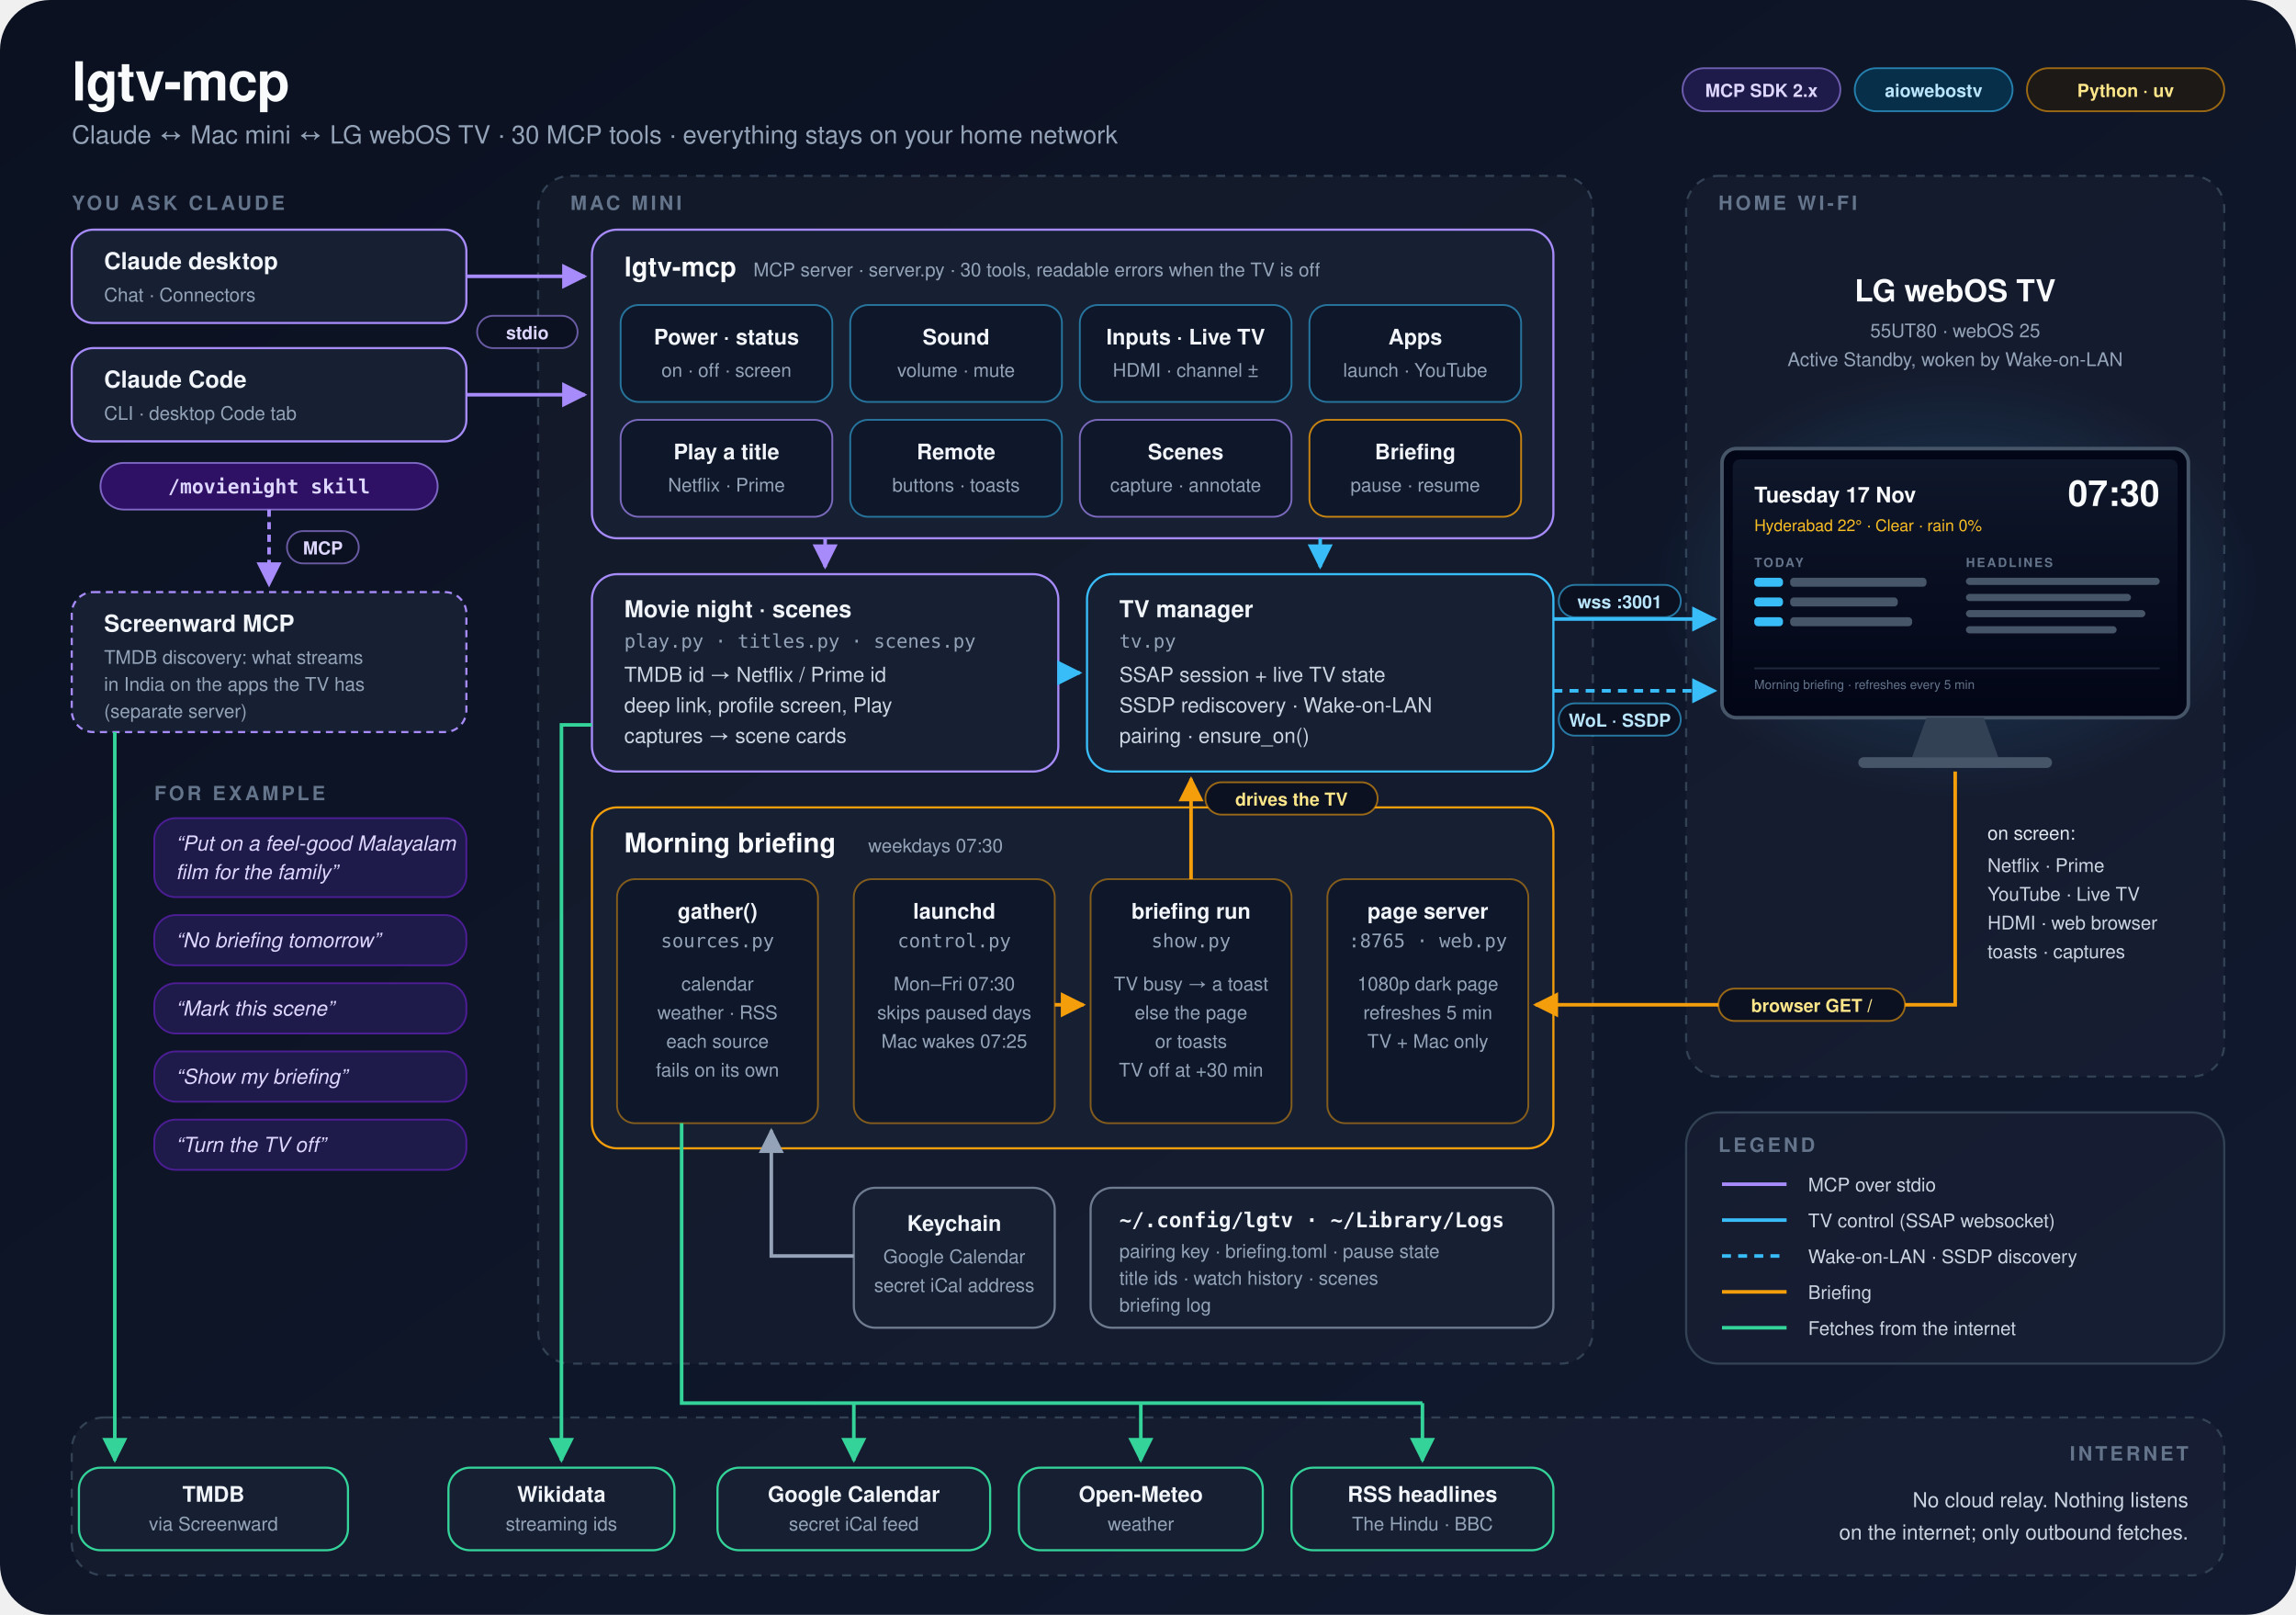
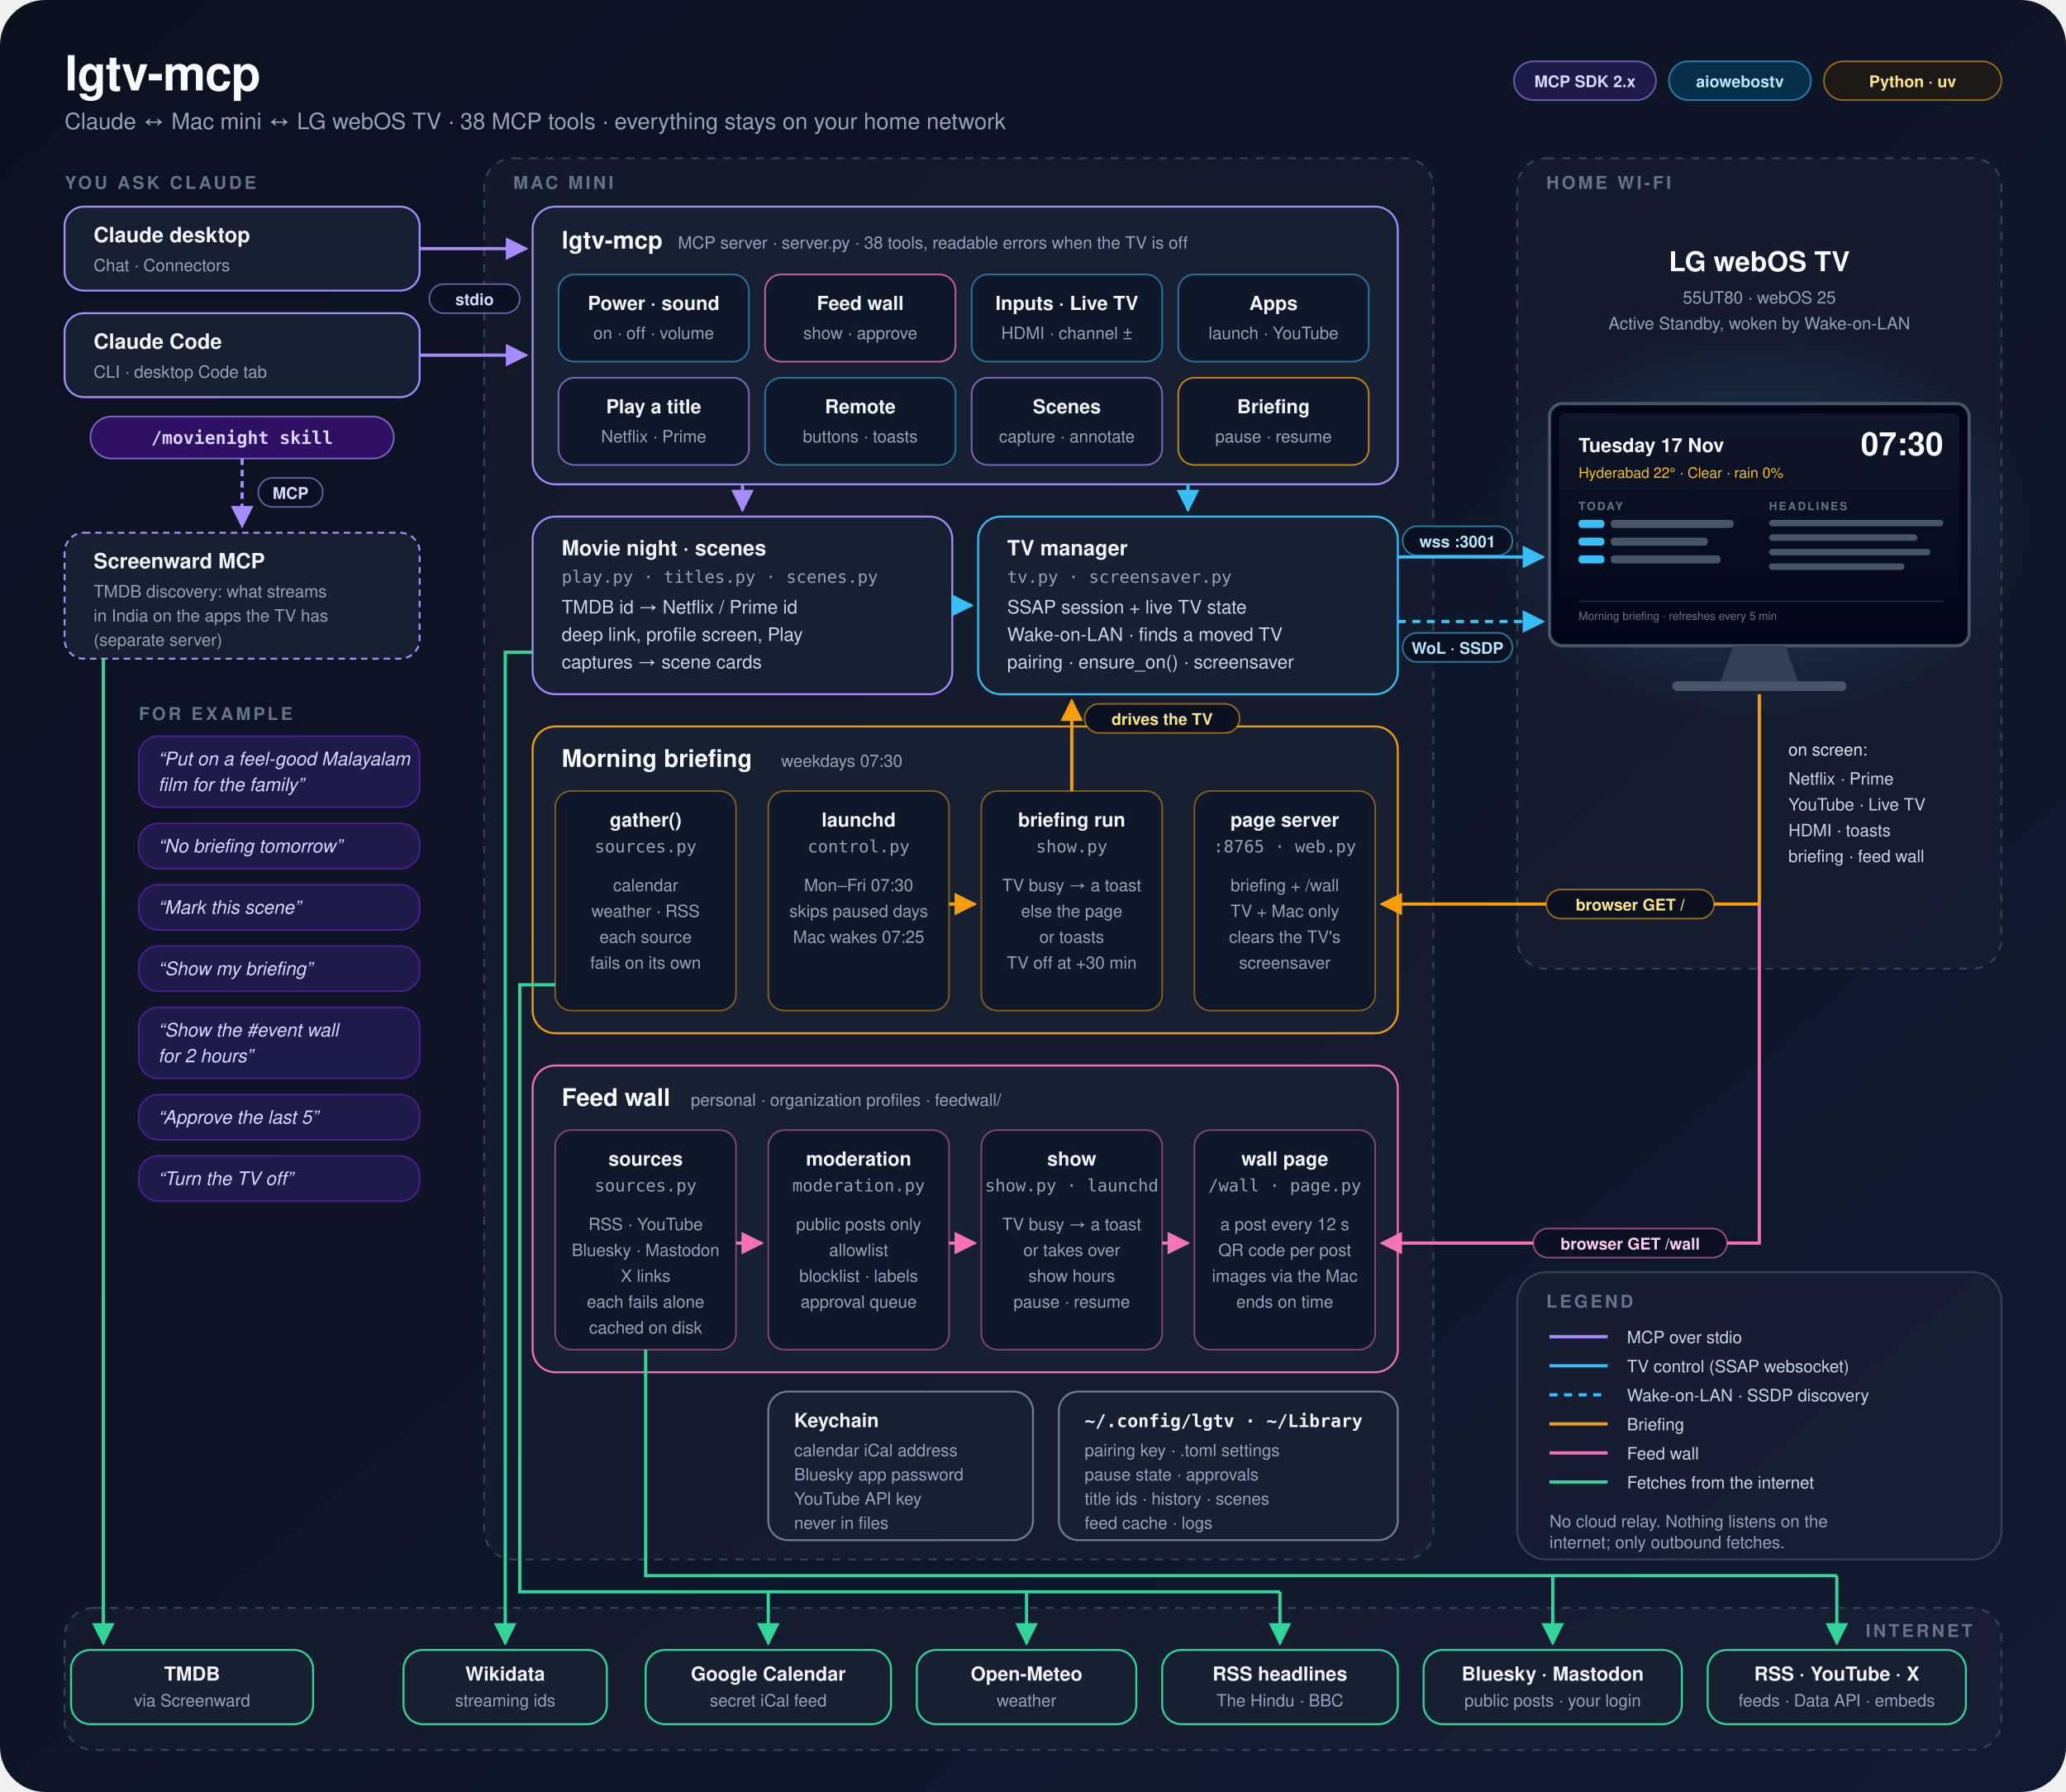
- <svg xmlns="http://www.w3.org/2000/svg" viewBox="0 0 1280 900" width="1280" height="900" role="img" aria-labelledby="title desc">
+ <svg xmlns="http://www.w3.org/2000/svg" viewBox="0 0 1280 1110" width="1280" height="1110" role="img" aria-labelledby="title desc">
  <defs>
    <linearGradient id="bg" x1="0" y1="0" x2="1" y2="1">
      <stop offset="0" stop-color="#0b1120" />
      <stop offset="1" stop-color="#111a30" />
    </linearGradient>
    <linearGradient id="screen" x1="0" y1="0" x2="0" y2="1">
      <stop offset="0" stop-color="#0f172a" />
      <stop offset="1" stop-color="#020617" />
    </linearGradient>
    <radialGradient id="glow" cx="0.5" cy="0.5" r="0.5">
      <stop offset="0" stop-color="#38bdf8" stop-opacity="0.22" />
      <stop offset="1" stop-color="#38bdf8" stop-opacity="0" />
    </radialGradient>
    <marker id="aV" viewBox="0 0 10 10" refX="9" refY="5" markerWidth="7" markerHeight="7" orient="auto-start-reverse">
      <path d="M0 0 L10 5 L0 10 z" fill="#a78bfa" />
    </marker>
    <marker id="aB" viewBox="0 0 10 10" refX="9" refY="5" markerWidth="7" markerHeight="7" orient="auto-start-reverse">
      <path d="M0 0 L10 5 L0 10 z" fill="#38bdf8" />
    </marker>
    <marker id="aA" viewBox="0 0 10 10" refX="9" refY="5" markerWidth="7" markerHeight="7" orient="auto-start-reverse">
      <path d="M0 0 L10 5 L0 10 z" fill="#f59e0b" />
    </marker>
    <marker id="aG" viewBox="0 0 10 10" refX="9" refY="5" markerWidth="7" markerHeight="7" orient="auto-start-reverse">
      <path d="M0 0 L10 5 L0 10 z" fill="#34d399" />
    </marker>
-     <marker id="aS" viewBox="0 0 10 10" refX="9" refY="5" markerWidth="7" markerHeight="7" orient="auto-start-reverse">
-       <path d="M0 0 L10 5 L0 10 z" fill="#94a3b8" />
+     <marker id="aP" viewBox="0 0 10 10" refX="9" refY="5" markerWidth="7" markerHeight="7" orient="auto-start-reverse">
+       <path d="M0 0 L10 5 L0 10 z" fill="#f472b6" />
    </marker>
    <style>
      text { font-family: -apple-system, BlinkMacSystemFont, "Segoe UI", Helvetica, Arial, sans-serif; fill: #e2e8f0; }
      .h1 { font-size: 30px; font-weight: 700; fill: #f8fafc; letter-spacing: -0.5px; }
      .sub { font-size: 14px; fill: #94a3b8; }
      .zone { font-size: 11px; font-weight: 700; letter-spacing: 1.6px; fill: #64748b; }
      .bt { font-size: 15px; font-weight: 700; fill: #f8fafc; }
      .ct { font-size: 13px; font-weight: 650; fill: #f1f5f9; }
      .st { font-size: 12px; font-weight: 650; fill: #f1f5f9; }
      .ln { font-size: 11.5px; fill: #cbd5e1; }
      .sm { font-size: 10.5px; fill: #94a3b8; }
      .mono { font-family: ui-monospace, SFMono-Regular, Menlo, Consolas, monospace; }
      .pill { font-size: 10px; font-weight: 600; }
      .say { font-size: 11.5px; fill: #ddd6fe; font-style: italic; }
      .card { fill: #172033; stroke-width: 1.2; }
      .panel { fill: #ffffff; fill-opacity: 0.025; stroke: #334155; stroke-width: 1.2; stroke-dasharray: 5 5; }
    </style>
  </defs>
-   <rect width="1280" height="900" rx="28" fill="url(#bg)" />
+   <rect width="1280" height="1110" rx="28" fill="url(#bg)" />
  <text class="h1" x="40" y="56">lgtv-mcp</text>
-   <text class="sub" x="40" y="80">Claude ↔ Mac mini ↔ LG webOS TV · 30 MCP tools · everything stays on your home network</text>
+   <text class="sub" x="40" y="80">Claude ↔ Mac mini ↔ LG webOS TV · 38 MCP tools · everything stays on your home network</text>
  <g class="pill">
    <rect x="938" y="38" width="88" height="24" rx="12" fill="#1e1b4b" stroke="#a78bfa" stroke-opacity="0.6" />
    <text x="982" y="54" text-anchor="middle" style="fill:#ddd6fe">MCP SDK 2.x</text>
    <rect x="1034" y="38" width="88" height="24" rx="12" fill="#082f49" stroke="#38bdf8" stroke-opacity="0.6" />
    <text x="1078" y="54" text-anchor="middle" style="fill:#bae6fd">aiowebostv</text>
    <rect x="1130" y="38" width="110" height="24" rx="12" fill="#1c1917" stroke="#f59e0b" stroke-opacity="0.6" />
    <text x="1185" y="54" text-anchor="middle" style="fill:#fde68a">Python · uv</text>
  </g>
  <text class="zone" x="40" y="117">YOU ASK CLAUDE</text>
-   <rect class="panel" x="300" y="98" width="588" height="662" rx="18" />
+   <rect class="panel" x="300" y="98" width="588" height="868" rx="18" />
  <text class="zone" x="318" y="117">MAC MINI</text>
  <rect class="panel" x="940" y="98" width="300" height="502" rx="18" />
  <text class="zone" x="958" y="117">HOME WI-FI</text>
-   <rect class="panel" x="40" y="790" width="1200" height="88" rx="18" />
-   <text class="zone" x="1220" y="814" text-anchor="end">INTERNET</text>
+   <rect class="panel" x="40" y="996" width="1200" height="88" rx="18" />
+   <text class="zone" x="1222" y="1014" text-anchor="end">INTERNET</text>
  <rect class="card" x="40" y="128" width="220" height="52" rx="12" stroke="#a78bfa" />
  <text class="ct" x="58" y="150">Claude desktop</text>
  <text class="sm" x="58" y="168">Chat · Connectors</text>
  <rect class="card" x="40" y="194" width="220" height="52" rx="12" stroke="#a78bfa" />
  <text class="ct" x="58" y="216">Claude Code</text>
  <text class="sm" x="58" y="234">CLI · desktop Code tab</text>
  <rect x="56" y="258" width="188" height="26" rx="13" fill="#2e1065" stroke="#a78bfa" stroke-opacity="0.7" />
  <text class="pill mono" x="150" y="275" text-anchor="middle" style="fill:#ddd6fe;font-size:11px">/movienight skill</text>
  <rect class="card" x="40" y="330" width="220" height="78" rx="12" stroke="#a78bfa" stroke-dasharray="4 3" />
  <text class="ct" x="58" y="352">Screenward MCP</text>
  <text class="sm" x="58" y="370">TMDB discovery: what streams</text>
  <text class="sm" x="58" y="385">in India on the apps the TV has</text>
  <text class="sm" x="58" y="400">(separate server)</text>
  <text class="zone" x="86" y="446">FOR EXAMPLE</text>
  <g>
    <rect x="86" y="456" width="174" height="44" rx="12" fill="#1e1b4b" stroke="#4c1d95" />
    <text class="say" x="98" y="474">“Put on a feel-good Malayalam</text>
    <text class="say" x="98" y="490">film for the family”</text>
    <rect x="86" y="510" width="174" height="28" rx="12" fill="#1e1b4b" stroke="#4c1d95" />
    <text class="say" x="98" y="528">“No briefing tomorrow”</text>
    <rect x="86" y="548" width="174" height="28" rx="12" fill="#1e1b4b" stroke="#4c1d95" />
    <text class="say" x="98" y="566">“Mark this scene”</text>
    <rect x="86" y="586" width="174" height="28" rx="12" fill="#1e1b4b" stroke="#4c1d95" />
    <text class="say" x="98" y="604">“Show my briefing”</text>
-     <rect x="86" y="624" width="174" height="28" rx="12" fill="#1e1b4b" stroke="#4c1d95" />
-     <text class="say" x="98" y="642">“Turn the TV off”</text>
+     <rect x="86" y="624" width="174" height="44" rx="12" fill="#1e1b4b" stroke="#4c1d95" />
+     <text class="say" x="98" y="642">“Show the #event wall</text>
+     <text class="say" x="98" y="658">for 2 hours”</text>
+     <rect x="86" y="678" width="174" height="28" rx="12" fill="#1e1b4b" stroke="#4c1d95" />
+     <text class="say" x="98" y="696">“Approve the last 5”</text>
+     <rect x="86" y="716" width="174" height="28" rx="12" fill="#1e1b4b" stroke="#4c1d95" />
+     <text class="say" x="98" y="734">“Turn the TV off”</text>
  </g>
  <rect class="card" x="330" y="128" width="536" height="172" rx="14" stroke="#a78bfa" stroke-width="1.6" />
  <text class="bt" x="348" y="154">lgtv-mcp</text>
-   <text class="sm" x="420" y="154">MCP server · server.py · 30 tools, readable errors when the TV is off</text>
+   <text class="sm" x="420" y="154">MCP server · server.py · 38 tools, readable errors when the TV is off</text>
  <g text-anchor="middle">
    <g>
      <rect x="346" y="170" width="118" height="54" rx="10" fill="#0f172a" stroke="#38bdf8" stroke-opacity="0.55" />
-       <text class="st" x="405" y="192">Power · status</text>
-       <text class="sm" x="405" y="210">on · off · screen</text>
-       <rect x="474" y="170" width="118" height="54" rx="10" fill="#0f172a" stroke="#38bdf8" stroke-opacity="0.55" />
-       <text class="st" x="533" y="192">Sound</text>
-       <text class="sm" x="533" y="210">volume · mute</text>
+       <text class="st" x="405" y="192">Power · sound</text>
+       <text class="sm" x="405" y="210">on · off · volume</text>
+       <rect x="474" y="170" width="118" height="54" rx="10" fill="#0f172a" stroke="#f472b6" stroke-opacity="0.8" />
+       <text class="st" x="533" y="192">Feed wall</text>
+       <text class="sm" x="533" y="210">show · approve</text>
      <rect x="602" y="170" width="118" height="54" rx="10" fill="#0f172a" stroke="#38bdf8" stroke-opacity="0.55" />
      <text class="st" x="661" y="192">Inputs · Live TV</text>
      <text class="sm" x="661" y="210">HDMI · channel ±</text>
      <rect x="730" y="170" width="118" height="54" rx="10" fill="#0f172a" stroke="#38bdf8" stroke-opacity="0.55" />
      <text class="st" x="789" y="192">Apps</text>
      <text class="sm" x="789" y="210">launch · YouTube</text>
    </g>
    <g>
      <rect x="346" y="234" width="118" height="54" rx="10" fill="#0f172a" stroke="#a78bfa" stroke-opacity="0.7" />
      <text class="st" x="405" y="256">Play a title</text>
      <text class="sm" x="405" y="274">Netflix · Prime</text>
      <rect x="474" y="234" width="118" height="54" rx="10" fill="#0f172a" stroke="#38bdf8" stroke-opacity="0.55" />
      <text class="st" x="533" y="256">Remote</text>
      <text class="sm" x="533" y="274">buttons · toasts</text>
      <rect x="602" y="234" width="118" height="54" rx="10" fill="#0f172a" stroke="#a78bfa" stroke-opacity="0.7" />
      <text class="st" x="661" y="256">Scenes</text>
      <text class="sm" x="661" y="274">capture · annotate</text>
      <rect x="730" y="234" width="118" height="54" rx="10" fill="#0f172a" stroke="#f59e0b" stroke-opacity="0.8" />
      <text class="st" x="789" y="256">Briefing</text>
      <text class="sm" x="789" y="274">pause · resume</text>
    </g>
  </g>
  <rect class="card" x="330" y="320" width="260" height="110" rx="14" stroke="#a78bfa" />
  <text class="ct" x="348" y="344">Movie night · scenes</text>
  <text class="sm mono" x="348" y="361">play.py · titles.py · scenes.py</text>
  <text class="ln" x="348" y="380">TMDB id → Netflix / Prime id</text>
  <text class="ln" x="348" y="397">deep link, profile screen, Play</text>
  <text class="ln" x="348" y="414">captures → scene cards</text>
  <rect class="card" x="606" y="320" width="260" height="110" rx="14" stroke="#38bdf8" stroke-width="1.6" />
  <text class="ct" x="624" y="344">TV manager</text>
-   <text class="sm mono" x="624" y="361">tv.py</text>
+   <text class="sm mono" x="624" y="361">tv.py · screensaver.py</text>
  <text class="ln" x="624" y="380">SSAP session + live TV state</text>
-   <text class="ln" x="624" y="397">SSDP rediscovery · Wake-on-LAN</text>
-   <text class="ln" x="624" y="414">pairing · ensure_on()</text>
+   <text class="ln" x="624" y="397">Wake-on-LAN · finds a moved TV</text>
+   <text class="ln" x="624" y="414">pairing · ensure_on() · screensaver</text>
  <rect class="card" x="330" y="450" width="536" height="190" rx="14" stroke="#f59e0b" stroke-width="1.6" />
  <text class="bt" x="348" y="475">Morning briefing</text>
  <text class="sm" x="484" y="475">weekdays 07:30</text>
  <g text-anchor="middle">
    <rect x="344" y="490" width="112" height="136" rx="10" fill="#0f172a" stroke="#f59e0b" stroke-opacity="0.5" />
    <text class="st" x="400" y="512">gather()</text>
    <text class="sm mono" x="400" y="528">sources.py</text>
    <text class="sm" x="400" y="552">calendar</text>
    <text class="sm" x="400" y="568">weather · RSS</text>
    <text class="sm" x="400" y="584">each source</text>
    <text class="sm" x="400" y="600">fails on its own</text>
    <rect x="476" y="490" width="112" height="136" rx="10" fill="#0f172a" stroke="#f59e0b" stroke-opacity="0.5" />
    <text class="st" x="532" y="512">launchd</text>
    <text class="sm mono" x="532" y="528">control.py</text>
    <text class="sm" x="532" y="552">Mon–Fri 07:30</text>
    <text class="sm" x="532" y="568">skips paused days</text>
    <text class="sm" x="532" y="584">Mac wakes 07:25</text>
    <rect x="608" y="490" width="112" height="136" rx="10" fill="#0f172a" stroke="#f59e0b" stroke-opacity="0.5" />
    <text class="st" x="664" y="512">briefing run</text>
    <text class="sm mono" x="664" y="528">show.py</text>
    <text class="sm" x="664" y="552">TV busy → a toast</text>
    <text class="sm" x="664" y="568">else the page</text>
    <text class="sm" x="664" y="584">or toasts</text>
    <text class="sm" x="664" y="600">TV off at +30 min</text>
    <rect x="740" y="490" width="112" height="136" rx="10" fill="#0f172a" stroke="#f59e0b" stroke-opacity="0.5" />
    <text class="st" x="796" y="512">page server</text>
    <text class="sm mono" x="796" y="528">:8765 · web.py</text>
-     <text class="sm" x="796" y="552">1080p dark page</text>
-     <text class="sm" x="796" y="568">refreshes 5 min</text>
-     <text class="sm" x="796" y="584">TV + Mac only</text>
-   </g>
-   <rect class="card" x="476" y="662" width="112" height="78" rx="12" stroke="#94a3b8" stroke-opacity="0.7" />
-   <text class="st" x="532" y="686" text-anchor="middle">Keychain</text>
-   <text class="sm" x="532" y="704" text-anchor="middle">Google Calendar</text>
-   <text class="sm" x="532" y="720" text-anchor="middle">secret iCal address</text>
-   <rect class="card" x="608" y="662" width="258" height="78" rx="12" stroke="#94a3b8" stroke-opacity="0.7" />
-   <text class="st mono" x="624" y="684" style="font-size:11.5px">~/.config/lgtv · ~/Library/Logs</text>
-   <text class="sm" x="624" y="701">pairing key · briefing.toml · pause state</text>
-   <text class="sm" x="624" y="716">title ids · watch history · scenes</text>
-   <text class="sm" x="624" y="731">briefing log</text>
+     <text class="sm" x="796" y="552">briefing + /wall</text>
+     <text class="sm" x="796" y="568">TV + Mac only</text>
+     <text class="sm" x="796" y="584">clears the TV's</text>
+     <text class="sm" x="796" y="600">screensaver</text>
+   </g>
+   <rect class="card" x="330" y="660" width="536" height="190" rx="14" stroke="#f472b6" stroke-width="1.6" />
+   <text class="bt" x="348" y="685">Feed wall</text>
+   <text class="sm" x="428" y="685">personal · organization profiles · feedwall/</text>
+   <g text-anchor="middle">
+     <rect x="344" y="700" width="112" height="136" rx="10" fill="#0f172a" stroke="#f472b6" stroke-opacity="0.5" />
+     <text class="st" x="400" y="722">sources</text>
+     <text class="sm mono" x="400" y="738">sources.py</text>
+     <text class="sm" x="400" y="762">RSS · YouTube</text>
+     <text class="sm" x="400" y="778">Bluesky · Mastodon</text>
+     <text class="sm" x="400" y="794">X links</text>
+     <text class="sm" x="400" y="810">each fails alone</text>
+     <text class="sm" x="400" y="826">cached on disk</text>
+     <rect x="476" y="700" width="112" height="136" rx="10" fill="#0f172a" stroke="#f472b6" stroke-opacity="0.5" />
+     <text class="st" x="532" y="722">moderation</text>
+     <text class="sm mono" x="532" y="738">moderation.py</text>
+     <text class="sm" x="532" y="762">public posts only</text>
+     <text class="sm" x="532" y="778">allowlist</text>
+     <text class="sm" x="532" y="794">blocklist · labels</text>
+     <text class="sm" x="532" y="810">approval queue</text>
+     <rect x="608" y="700" width="112" height="136" rx="10" fill="#0f172a" stroke="#f472b6" stroke-opacity="0.5" />
+     <text class="st" x="664" y="722">show</text>
+     <text class="sm mono" x="664" y="738">show.py · launchd</text>
+     <text class="sm" x="664" y="762">TV busy → a toast</text>
+     <text class="sm" x="664" y="778">or takes over</text>
+     <text class="sm" x="664" y="794">show hours</text>
+     <text class="sm" x="664" y="810">pause · resume</text>
+     <rect x="740" y="700" width="112" height="136" rx="10" fill="#0f172a" stroke="#f472b6" stroke-opacity="0.5" />
+     <text class="st" x="796" y="722">wall page</text>
+     <text class="sm mono" x="796" y="738">/wall · page.py</text>
+     <text class="sm" x="796" y="762">a post every 12 s</text>
+     <text class="sm" x="796" y="778">QR code per post</text>
+     <text class="sm" x="796" y="794">images via the Mac</text>
+     <text class="sm" x="796" y="810">ends on time</text>
+   </g>
+   <rect class="card" x="476" y="862" width="164" height="92" rx="12" stroke="#94a3b8" stroke-opacity="0.7" />
+   <text class="st" x="492" y="884">Keychain</text>
+   <text class="sm" x="492" y="902">calendar iCal address</text>
+   <text class="sm" x="492" y="917">Bluesky app password</text>
+   <text class="sm" x="492" y="932">YouTube API key</text>
+   <text class="sm" x="492" y="947">never in files</text>
+   <rect class="card" x="656" y="862" width="210" height="92" rx="12" stroke="#94a3b8" stroke-opacity="0.7" />
+   <text class="st mono" x="672" y="884" style="font-size:11px">~/.config/lgtv · ~/Library</text>
+   <text class="sm" x="672" y="902">pairing key · .toml settings</text>
+   <text class="sm" x="672" y="917">pause state · approvals</text>
+   <text class="sm" x="672" y="932">title ids · history · scenes</text>
+   <text class="sm" x="672" y="947">feed cache · logs</text>
  <ellipse cx="1090" cy="325" rx="170" ry="120" fill="url(#glow)" />
  <text x="1090" y="168" text-anchor="middle" style="font-size:17px;font-weight:700;fill:#f8fafc">LG webOS TV</text>
  <text class="sm" x="1090" y="188" text-anchor="middle">55UT80 · webOS 25</text>
  <text class="sm" x="1090" y="204" text-anchor="middle">Active Standby, woken by Wake-on-LAN</text>
  <rect x="960" y="250" width="260" height="150" rx="8" fill="#020617" stroke="#475569" stroke-width="2" />
  <rect x="966" y="256" width="248" height="138" rx="4" fill="url(#screen)" />
  <text x="978" y="280" style="font-size:12px;font-weight:700;fill:#f8fafc">Tuesday 17 Nov</text>
  <text x="1204" y="282" text-anchor="end" style="font-size:20px;font-weight:700;fill:#f8fafc">07:30</text>
  <text x="978" y="296" style="font-size:9px;fill:#fbbf24">Hyderabad 22° · Clear · rain 0%</text>
  <text x="978" y="316" style="font-size:7px;font-weight:700;letter-spacing:1px;fill:#64748b">TODAY</text>
  <rect x="978" y="322" width="16" height="5" rx="2" fill="#38bdf8" />
  <rect x="998" y="322" width="76" height="5" rx="2" fill="#475569" />
  <rect x="978" y="333" width="16" height="5" rx="2" fill="#38bdf8" />
  <rect x="998" y="333" width="60" height="5" rx="2" fill="#475569" />
  <rect x="978" y="344" width="16" height="5" rx="2" fill="#38bdf8" />
  <rect x="998" y="344" width="68" height="5" rx="2" fill="#475569" />
  <text x="1096" y="316" style="font-size:7px;font-weight:700;letter-spacing:1px;fill:#64748b">HEADLINES</text>
  <rect x="1096" y="322" width="108" height="4" rx="2" fill="#475569" />
  <rect x="1096" y="331" width="92" height="4" rx="2" fill="#475569" />
  <rect x="1096" y="340" width="100" height="4" rx="2" fill="#475569" />
  <rect x="1096" y="349" width="84" height="4" rx="2" fill="#475569" />
  <rect x="978" y="372" width="226" height="1" fill="#1e293b" />
  <text x="978" y="384" style="font-size:7px;fill:#64748b">Morning briefing · refreshes every 5 min</text>
  <path d="M1074 400 L1066 422 H1114 L1106 400 Z" fill="#334155" />
  <rect x="1036" y="422" width="108" height="6" rx="3" fill="#475569" />
  <g class="sm" text-anchor="start">
    <text x="1108" y="468">on screen:</text>
    <text x="1108" y="486" style="fill:#cbd5e1">Netflix · Prime</text>
    <text x="1108" y="502" style="fill:#cbd5e1">YouTube · Live TV</text>
-     <text x="1108" y="518" style="fill:#cbd5e1">HDMI · web browser</text>
-     <text x="1108" y="534" style="fill:#cbd5e1">toasts · captures</text>
-   </g>
-   <rect x="940" y="620" width="300" height="140" rx="18" fill="#ffffff" fill-opacity="0.025" stroke="#334155" stroke-width="1.2" />
-   <text class="zone" x="958" y="642">LEGEND</text>
+     <text x="1108" y="518" style="fill:#cbd5e1">HDMI · toasts</text>
+     <text x="1108" y="534" style="fill:#cbd5e1">briefing · feed wall</text>
+   </g>
+   <rect x="940" y="788" width="300" height="178" rx="18" fill="#ffffff" fill-opacity="0.025" stroke="#334155" stroke-width="1.2" />
+   <text class="zone" x="958" y="810">LEGEND</text>
  <g class="sm" style="fill:#cbd5e1">
-     <line x1="960" y1="660" x2="996" y2="660" stroke="#a78bfa" stroke-width="2" />
-     <text x="1008" y="664" style="fill:#cbd5e1">MCP over stdio</text>
-     <line x1="960" y1="680" x2="996" y2="680" stroke="#38bdf8" stroke-width="2" />
-     <text x="1008" y="684" style="fill:#cbd5e1">TV control (SSAP websocket)</text>
-     <line x1="960" y1="700" x2="996" y2="700" stroke="#38bdf8" stroke-width="2" stroke-dasharray="5 4" />
-     <text x="1008" y="704" style="fill:#cbd5e1">Wake-on-LAN · SSDP discovery</text>
-     <line x1="960" y1="720" x2="996" y2="720" stroke="#f59e0b" stroke-width="2" />
-     <text x="1008" y="724" style="fill:#cbd5e1">Briefing</text>
-     <line x1="960" y1="740" x2="996" y2="740" stroke="#34d399" stroke-width="2" />
-     <text x="1008" y="744" style="fill:#cbd5e1">Fetches from the internet</text>
+     <line x1="960" y1="828" x2="996" y2="828" stroke="#a78bfa" stroke-width="2" />
+     <text x="1008" y="832" style="fill:#cbd5e1">MCP over stdio</text>
+     <line x1="960" y1="846" x2="996" y2="846" stroke="#38bdf8" stroke-width="2" />
+     <text x="1008" y="850" style="fill:#cbd5e1">TV control (SSAP websocket)</text>
+     <line x1="960" y1="864" x2="996" y2="864" stroke="#38bdf8" stroke-width="2" stroke-dasharray="5 4" />
+     <text x="1008" y="868" style="fill:#cbd5e1">Wake-on-LAN · SSDP discovery</text>
+     <line x1="960" y1="882" x2="996" y2="882" stroke="#f59e0b" stroke-width="2" />
+     <text x="1008" y="886" style="fill:#cbd5e1">Briefing</text>
+     <line x1="960" y1="900" x2="996" y2="900" stroke="#f472b6" stroke-width="2" />
+     <text x="1008" y="904" style="fill:#cbd5e1">Feed wall</text>
+     <line x1="960" y1="918" x2="996" y2="918" stroke="#34d399" stroke-width="2" />
+     <text x="1008" y="922" style="fill:#cbd5e1">Fetches from the internet</text>
+     <text x="960" y="946" style="fill:#94a3b8">No cloud relay. Nothing listens on the</text>
+     <text x="960" y="959" style="fill:#94a3b8">internet; only outbound fetches.</text>
  </g>
  <g text-anchor="middle">
-     <rect class="card" x="44" y="818" width="150" height="46" rx="12" stroke="#34d399" />
-     <text class="st" x="119" y="837">TMDB</text>
-     <text class="sm" x="119" y="853">via Screenward</text>
-     <rect class="card" x="250" y="818" width="126" height="46" rx="12" stroke="#34d399" />
-     <text class="st" x="313" y="837">Wikidata</text>
-     <text class="sm" x="313" y="853">streaming ids</text>
-     <rect class="card" x="400" y="818" width="152" height="46" rx="12" stroke="#34d399" />
-     <text class="st" x="476" y="837">Google Calendar</text>
-     <text class="sm" x="476" y="853">secret iCal feed</text>
-     <rect class="card" x="568" y="818" width="136" height="46" rx="12" stroke="#34d399" />
-     <text class="st" x="636" y="837">Open-Meteo</text>
-     <text class="sm" x="636" y="853">weather</text>
-     <rect class="card" x="720" y="818" width="146" height="46" rx="12" stroke="#34d399" />
-     <text class="st" x="793" y="837">RSS headlines</text>
-     <text class="sm" x="793" y="853">The Hindu · BBC</text>
-   </g>
-   <text class="ln" x="1220" y="840" text-anchor="end">No cloud relay. Nothing listens</text>
-   <text class="ln" x="1220" y="858" text-anchor="end">on the internet; only outbound fetches.</text>
+     <rect class="card" x="44" y="1022" width="150" height="46" rx="12" stroke="#34d399" />
+     <text class="st" x="119" y="1041">TMDB</text>
+     <text class="sm" x="119" y="1057">via Screenward</text>
+     <rect class="card" x="250" y="1022" width="126" height="46" rx="12" stroke="#34d399" />
+     <text class="st" x="313" y="1041">Wikidata</text>
+     <text class="sm" x="313" y="1057">streaming ids</text>
+     <rect class="card" x="400" y="1022" width="152" height="46" rx="12" stroke="#34d399" />
+     <text class="st" x="476" y="1041">Google Calendar</text>
+     <text class="sm" x="476" y="1057">secret iCal feed</text>
+     <rect class="card" x="568" y="1022" width="136" height="46" rx="12" stroke="#34d399" />
+     <text class="st" x="636" y="1041">Open-Meteo</text>
+     <text class="sm" x="636" y="1057">weather</text>
+     <rect class="card" x="720" y="1022" width="146" height="46" rx="12" stroke="#34d399" />
+     <text class="st" x="793" y="1041">RSS headlines</text>
+     <text class="sm" x="793" y="1057">The Hindu · BBC</text>
+     <rect class="card" x="882" y="1022" width="160" height="46" rx="12" stroke="#34d399" />
+     <text class="st" x="962" y="1041">Bluesky · Mastodon</text>
+     <text class="sm" x="962" y="1057">public posts · your login</text>
+     <rect class="card" x="1058" y="1022" width="160" height="46" rx="12" stroke="#34d399" />
+     <text class="st" x="1138" y="1041">RSS · YouTube · X</text>
+     <text class="sm" x="1138" y="1057">feeds · Data API · embeds</text>
+   </g>
  <g fill="none" stroke-width="2">
    <path d="M260 154 H326" stroke="#a78bfa" marker-end="url(#aV)" />
    <path d="M260 220 H326" stroke="#a78bfa" marker-end="url(#aV)" />
    <path d="M150 284 V326" stroke="#a78bfa" marker-end="url(#aV)" stroke-dasharray="4 3" />
-     <path d="M64 408 V814" stroke="#34d399" marker-end="url(#aG)" />
+     <path d="M64 408 V1018" stroke="#34d399" marker-end="url(#aG)" />
    <path d="M460 300 V316" stroke="#a78bfa" marker-end="url(#aV)" />
    <path d="M736 300 V316" stroke="#38bdf8" marker-end="url(#aB)" />
    <path d="M590 375 H602" stroke="#38bdf8" marker-end="url(#aB)" />
-     <path d="M330 404 H313 V814" stroke="#34d399" marker-end="url(#aG)" />
+     <path d="M330 404 H313 V1018" stroke="#34d399" marker-end="url(#aG)" />
    <path d="M866 345 H956" stroke="#38bdf8" marker-end="url(#aB)" />
    <path d="M866 385 H956" stroke="#38bdf8" stroke-dasharray="5 4" marker-end="url(#aB)" />
    <path d="M588 560 H604" stroke="#f59e0b" marker-end="url(#aA)" />
    <path d="M664 490 V434" stroke="#f59e0b" marker-end="url(#aA)" />
-     <path d="M476 700 H430 V630" stroke="#94a3b8" marker-end="url(#aS)" />
-     <path d="M380 626 V782 H793" stroke="#34d399" />
-     <path d="M476 782 V814" stroke="#34d399" marker-end="url(#aG)" />
-     <path d="M636 782 V814" stroke="#34d399" marker-end="url(#aG)" />
-     <path d="M793 782 V814" stroke="#34d399" marker-end="url(#aG)" />
+     <path d="M456 770 H472" stroke="#f472b6" marker-end="url(#aP)" />
+     <path d="M588 770 H604" stroke="#f472b6" marker-end="url(#aP)" />
+     <path d="M720 770 H736" stroke="#f472b6" marker-end="url(#aP)" />
+     <path d="M344 610 H322 V986 H793" stroke="#34d399" />
+     <path d="M476 986 V1018" stroke="#34d399" marker-end="url(#aG)" />
+     <path d="M636 986 V1018" stroke="#34d399" marker-end="url(#aG)" />
+     <path d="M793 986 V1018" stroke="#34d399" marker-end="url(#aG)" />
+     <path d="M400 836 V976 H1138" stroke="#34d399" />
+     <path d="M962 976 V1018" stroke="#34d399" marker-end="url(#aG)" />
+     <path d="M1138 976 V1018" stroke="#34d399" marker-end="url(#aG)" />
    <path d="M1090 430 V560 H856" stroke="#f59e0b" marker-end="url(#aA)" />
+     <path d="M1090 560 V770 H856" stroke="#f472b6" marker-end="url(#aP)" />
  </g>
  <g class="pill" text-anchor="middle">
    <rect x="266" y="176" width="56" height="18" rx="9" fill="#0b1120" stroke="#a78bfa" stroke-opacity="0.6" />
    <text x="294" y="189" style="fill:#ddd6fe">stdio</text>
    <rect x="160" y="296" width="40" height="18" rx="9" fill="#0b1120" stroke="#a78bfa" stroke-opacity="0.6" />
    <text x="180" y="309" style="fill:#ddd6fe">MCP</text>
    <rect x="869" y="326" width="68" height="18" rx="9" fill="#0b1120" stroke="#38bdf8" stroke-opacity="0.6" />
    <text x="903" y="339" style="fill:#bae6fd">wss :3001</text>
    <rect x="869" y="392" width="68" height="18" rx="9" fill="#0b1120" stroke="#38bdf8" stroke-opacity="0.6" />
    <text x="903" y="405" style="fill:#bae6fd">WoL · SSDP</text>
    <rect x="672" y="436" width="96" height="18" rx="9" fill="#0b1120" stroke="#f59e0b" stroke-opacity="0.6" />
    <text x="720" y="449" style="fill:#fde68a">drives the TV</text>
    <rect x="958" y="551" width="104" height="18" rx="9" fill="#0b1120" stroke="#f59e0b" stroke-opacity="0.6" />
    <text x="1010" y="564" style="fill:#fde68a">browser GET /</text>
+     <rect x="950" y="761" width="120" height="18" rx="9" fill="#0b1120" stroke="#f472b6" stroke-opacity="0.6" />
+     <text x="1010" y="774" style="fill:#fbcfe8">browser GET /wall</text>
  </g>
</svg>
